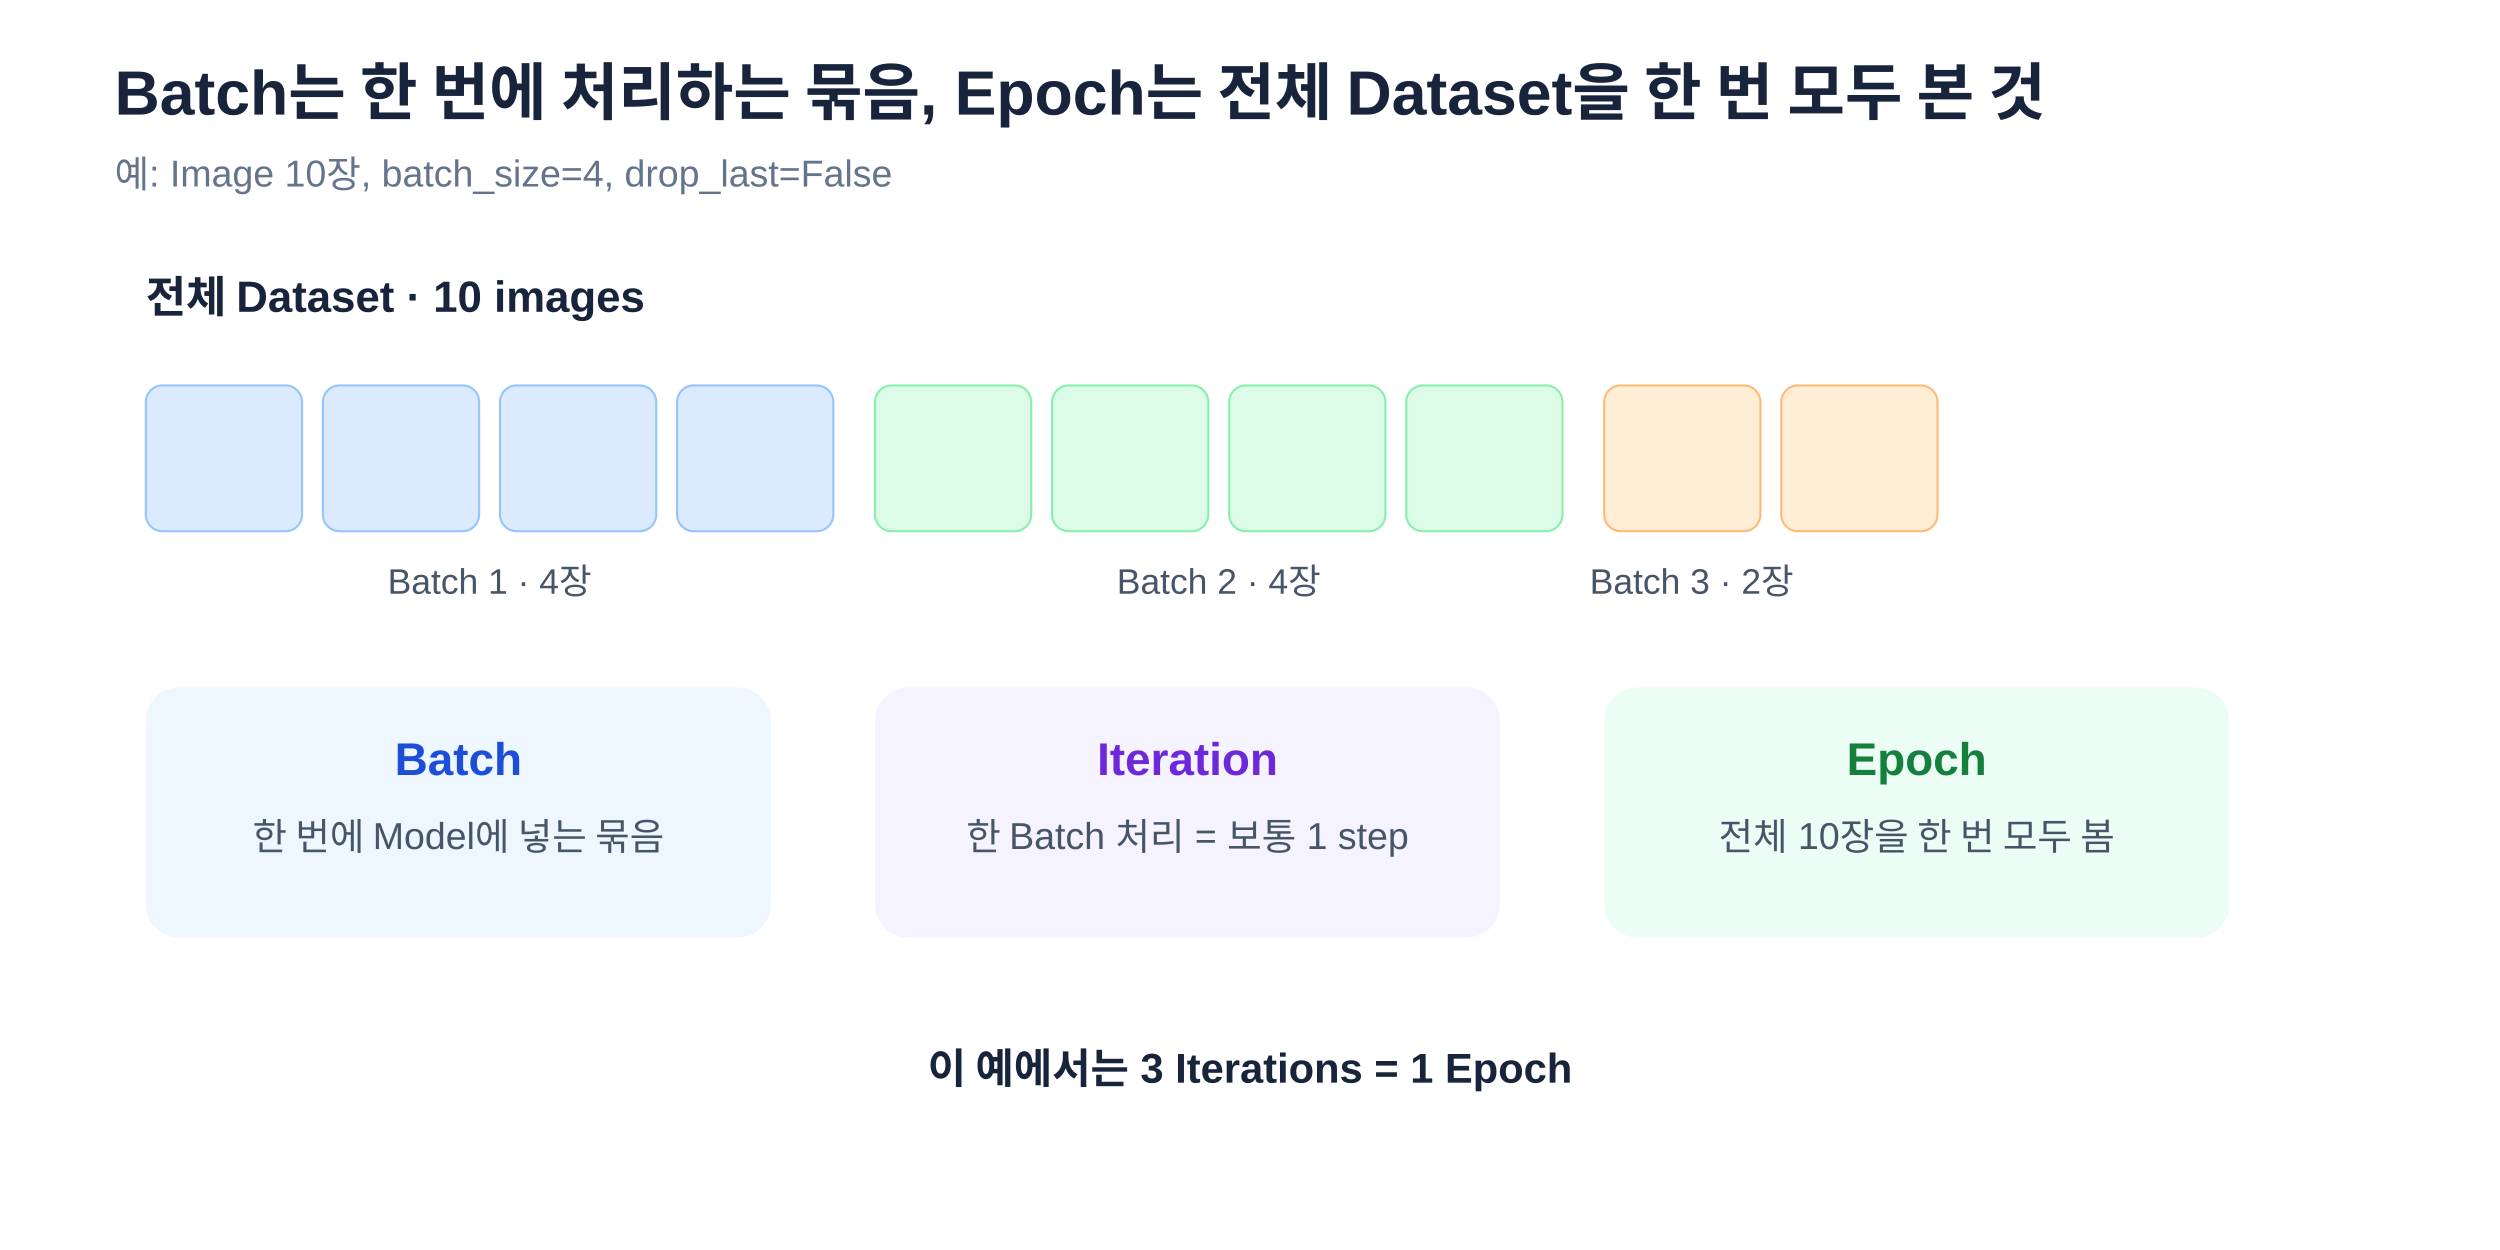
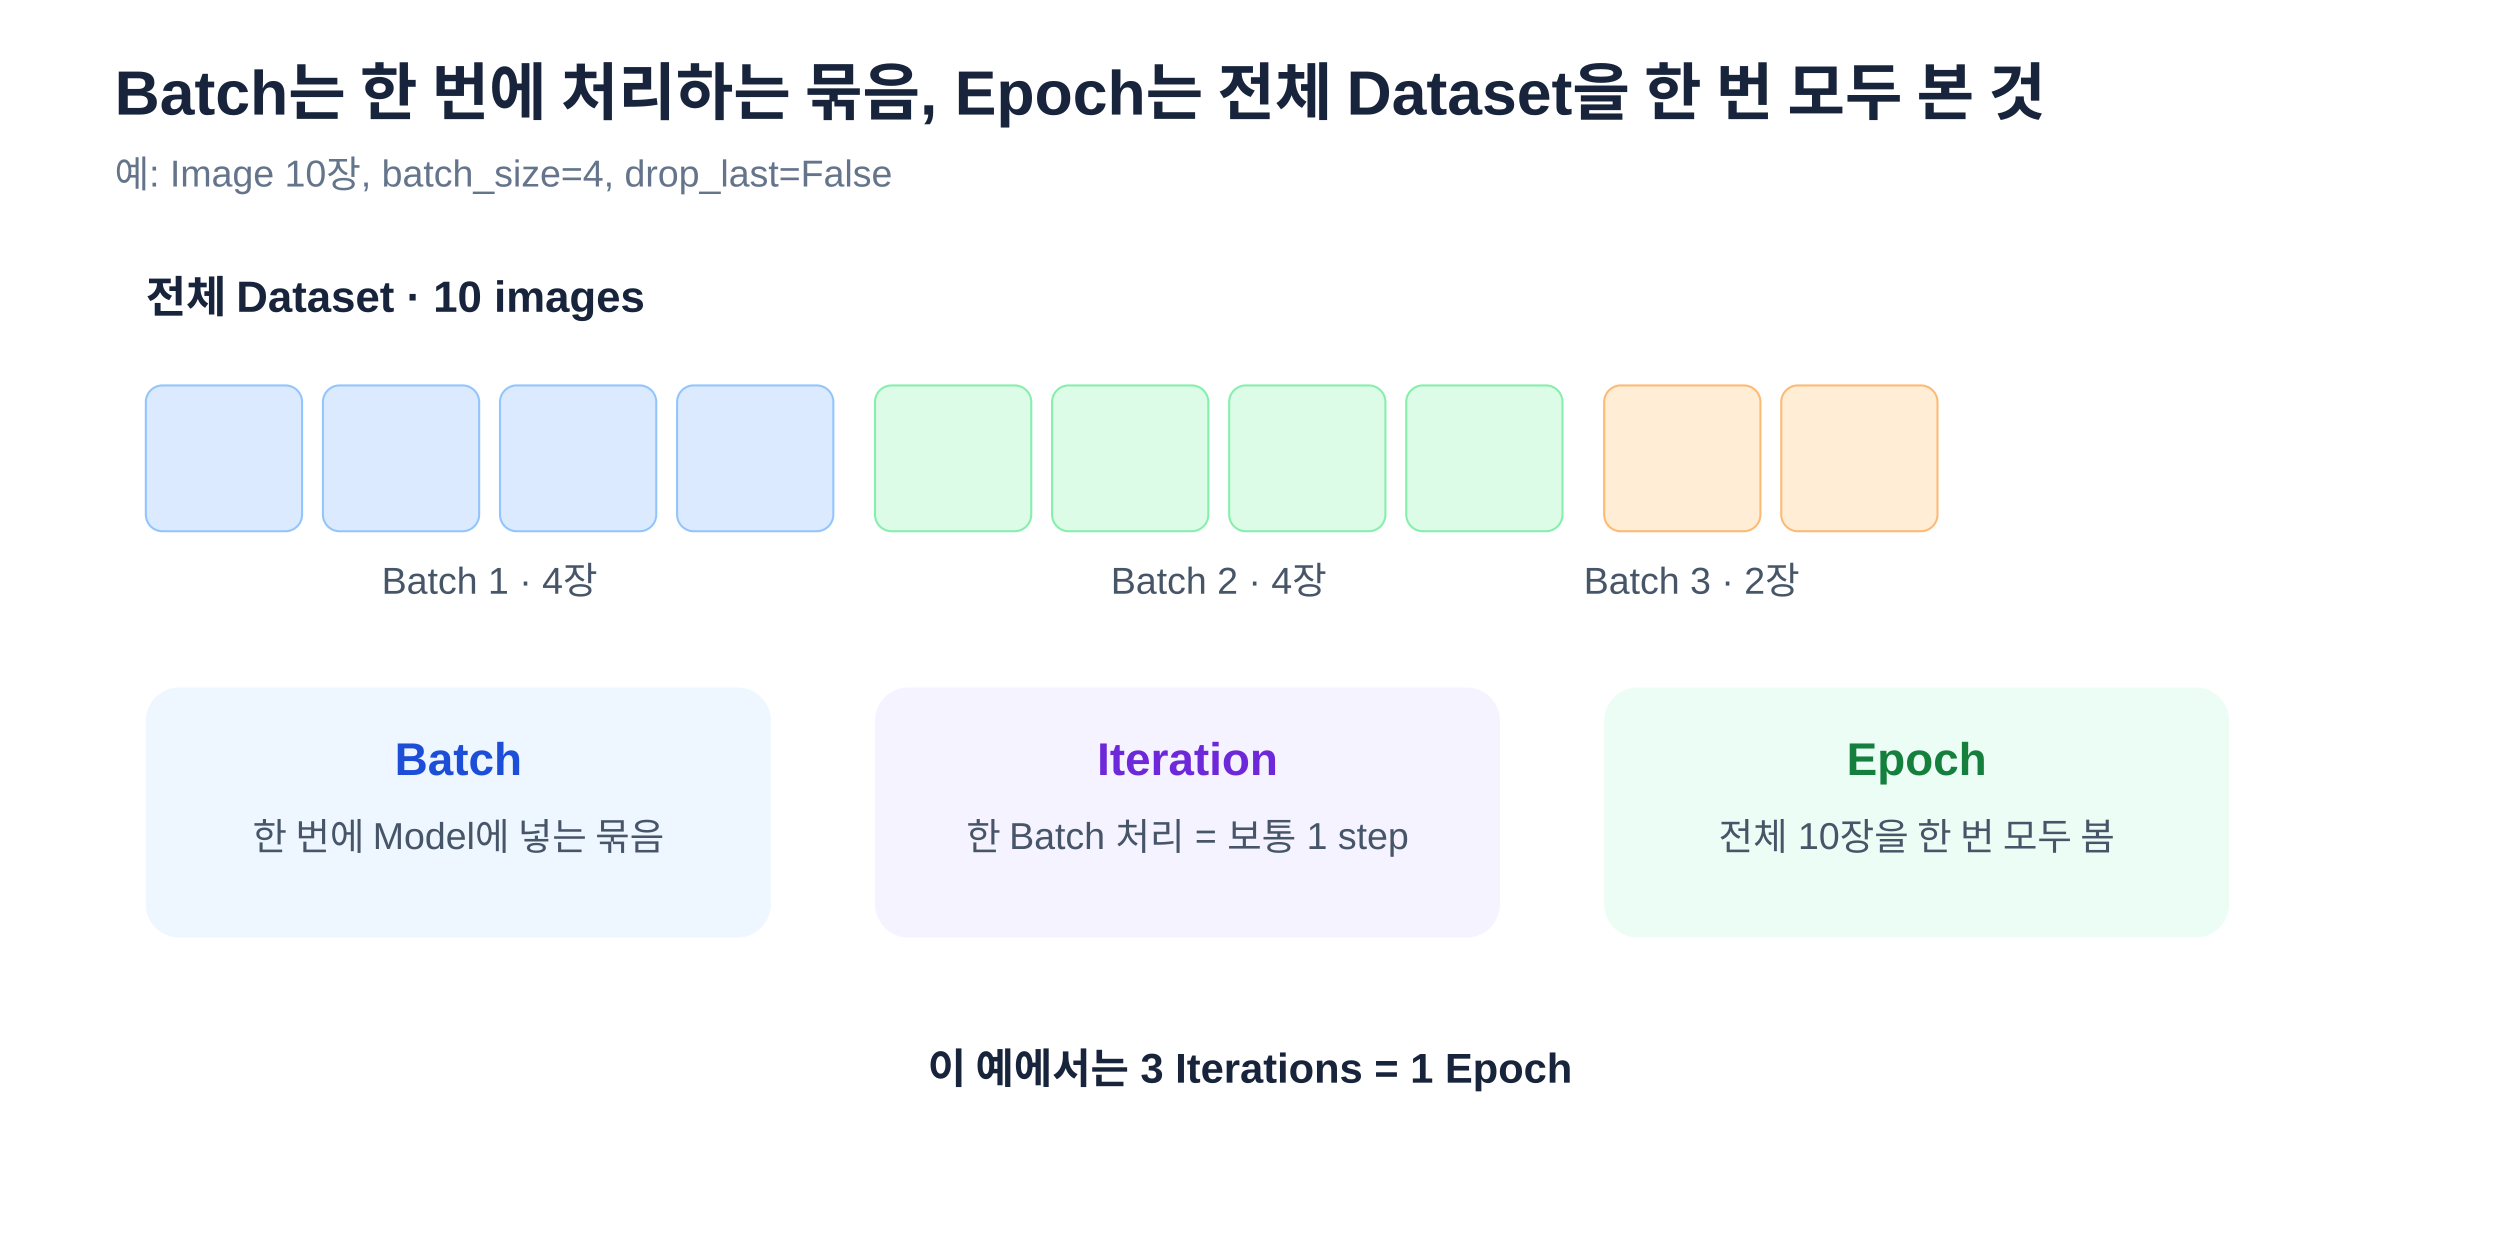
<svg xmlns="http://www.w3.org/2000/svg" viewBox="0 0 1200 600">
  <rect width="1200" height="600" fill="#fff" />
  <text x="55" y="55" font-family="Arial,sans-serif" font-size="30" font-weight="700" fill="#17243b">Batch는 한 번에 처리하는 묶음, Epoch는 전체 Dataset을 한 번 모두 본 것</text>
  <text x="55" y="90" font-family="Arial,sans-serif" font-size="18" fill="#64748b">예: Image 10장, batch_size=4, drop_last=False</text>
  <g font-family="Arial,sans-serif">
    <g transform="translate(70 150)">
      <text x="0" y="0" font-size="21" font-weight="700" fill="#17243b">전체 Dataset · 10 images</text>
      <g transform="translate(0 35)">
        <g fill="#dbeafe" stroke="#93c5fd">
          <rect x="0" y="0" width="75" height="70" rx="8" />
          <rect x="85" y="0" width="75" height="70" rx="8" />
          <rect x="170" y="0" width="75" height="70" rx="8" />
          <rect x="255" y="0" width="75" height="70" rx="8" />
        </g>
        <g fill="#dcfce7" stroke="#86efac">
          <rect x="350" y="0" width="75" height="70" rx="8" />
          <rect x="435" y="0" width="75" height="70" rx="8" />
          <rect x="520" y="0" width="75" height="70" rx="8" />
          <rect x="605" y="0" width="75" height="70" rx="8" />
        </g>
        <g fill="#ffedd5" stroke="#fdba74">
          <rect x="700" y="0" width="75" height="70" rx="8" />
          <rect x="785" y="0" width="75" height="70" rx="8" />
        </g>
-         <g font-size="17" fill="#475569" text-anchor="middle">
+         <g font-size="18" fill="#475569" text-anchor="middle">
          <text x="165" y="100">Batch 1 · 4장</text>
          <text x="515" y="100">Batch 2 · 4장</text>
          <text x="742" y="100">Batch 3 · 2장</text>
        </g>
      </g>
    </g>
    <g transform="translate(70 330)">
      <rect width="300" height="120" rx="16" fill="#eef6ff" />
      <text x="150" y="42" text-anchor="middle" font-size="22" font-weight="700" fill="#1d4ed8">Batch</text>
      <text x="150" y="78" text-anchor="middle" font-size="18" fill="#475569">한 번에 Model에 넣는 묶음</text>
      <rect x="350" width="300" height="120" rx="16" fill="#f5f3ff" />
      <text x="500" y="42" text-anchor="middle" font-size="22" font-weight="700" fill="#6d28d9">Iteration</text>
      <text x="500" y="78" text-anchor="middle" font-size="18" fill="#475569">한 Batch 처리 = 보통 1 step</text>
      <rect x="700" width="300" height="120" rx="16" fill="#ecfdf5" />
      <text x="850" y="42" text-anchor="middle" font-size="22" font-weight="700" fill="#15803d">Epoch</text>
      <text x="850" y="78" text-anchor="middle" font-size="18" fill="#475569">전체 10장을 한 번 모두 봄</text>
    </g>
    <text x="600" y="520" text-anchor="middle" font-size="20" font-weight="700" fill="#17243b">이 예에서는 3 Iterations = 1 Epoch</text>
  </g>
</svg>
